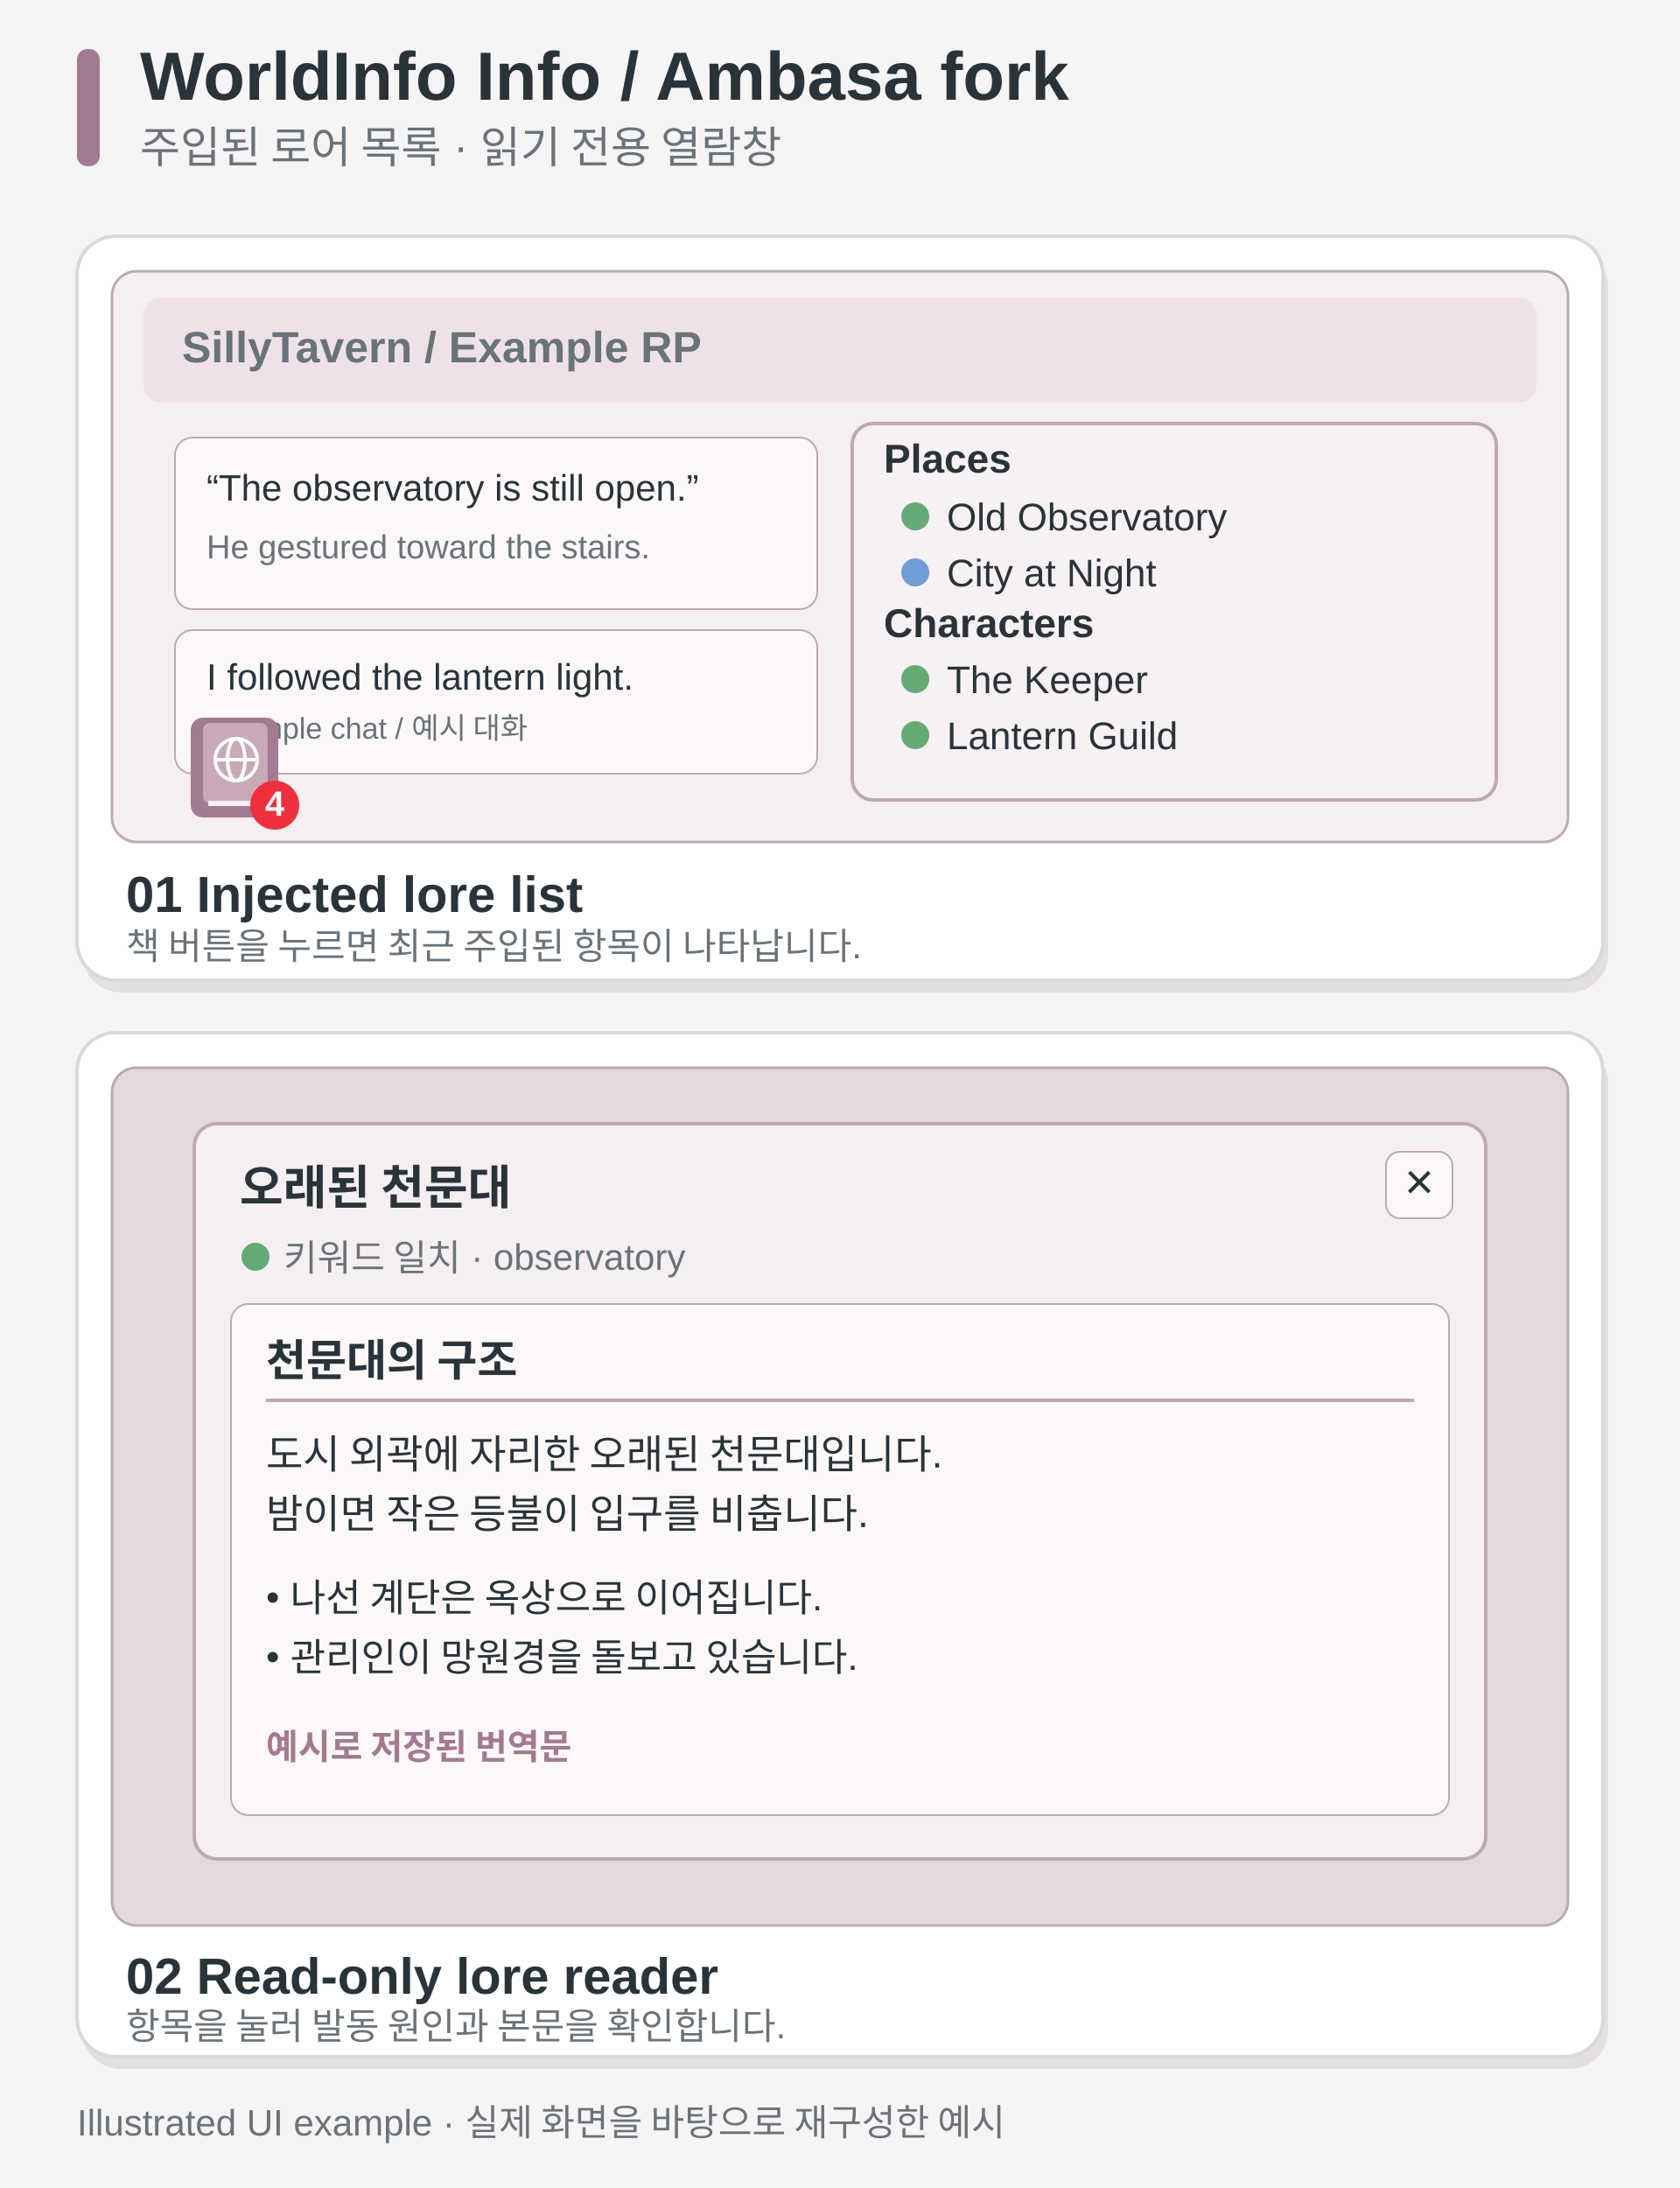
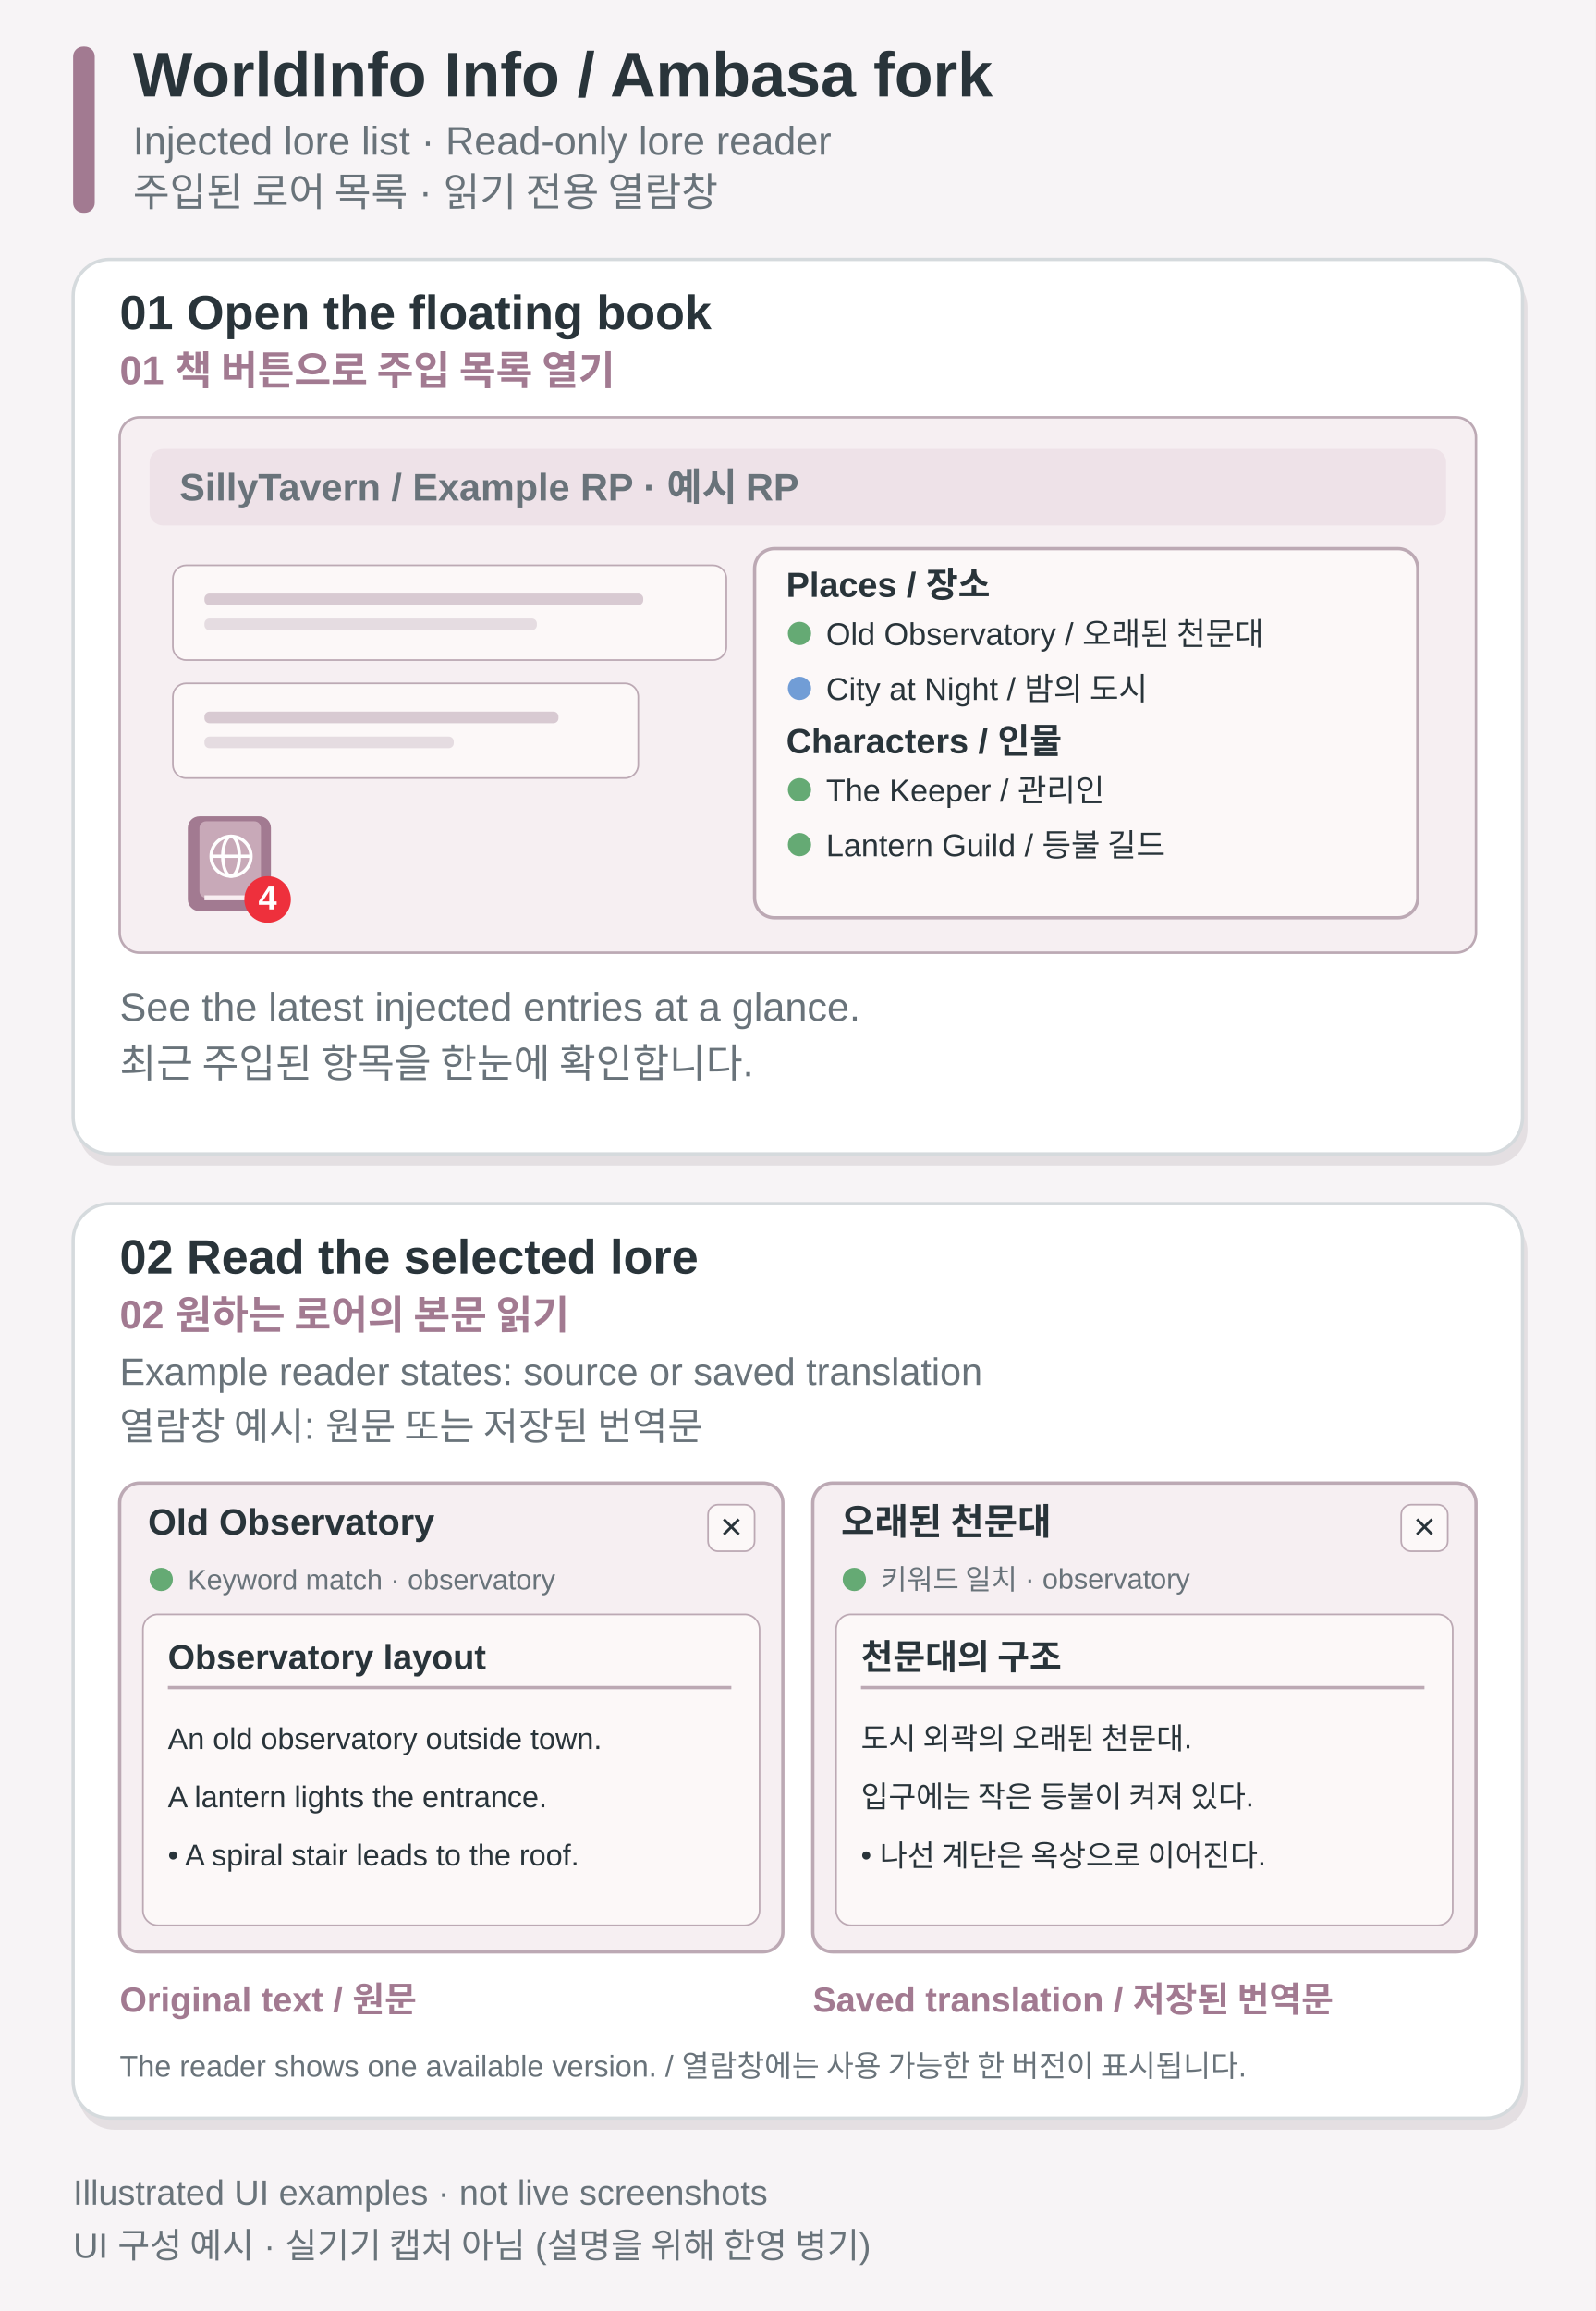
- <svg xmlns="http://www.w3.org/2000/svg" width="960" height="1250" viewBox="0 0 960 1250" role="img" aria-labelledby="title desc">
+ <svg xmlns="http://www.w3.org/2000/svg" width="960" height="1390" viewBox="0 0 960 1390" role="img" aria-labelledby="title desc">
  <g font-family="'Noto Sans KR','Apple SD Gothic Neo','Malgun Gothic',Arial,sans-serif">
-     <rect x="0" y="0" width="960" height="1250" rx="0" fill="#f7f4f6" stroke="none" stroke-width="1" />
-     <rect x="44" y="28" width="13" height="67" rx="6" fill="#a27a91" stroke="none" stroke-width="1" />
-     <text x="80" y="57" font-size="39" fill="#29343a" font-weight="600" text-anchor="start">WorldInfo Info / Ambasa fork</text>
-     <text x="80" y="93" font-size="25" fill="#69737a" font-weight="400" text-anchor="start">주입된 로어 목록 · 읽기 전용 열람창</text>
-     <rect x="47" y="142" width="872" height="425" rx="22" fill="#e4dfe2" stroke="none" stroke-width="1" />
-     <rect x="44" y="135" width="872" height="425" rx="22" fill="#ffffff" stroke="#d5dadd" stroke-width="2" />
-     <rect x="64" y="155" width="832" height="326" rx="14" fill="#f6eff2" stroke="#bca9b4" stroke-width="1.5" />
-     <rect x="82" y="170" width="796" height="60" rx="10" fill="#eee2e8" stroke="none" stroke-width="1" />
-     <text x="104" y="207" font-size="25" fill="#69737a" font-weight="600" text-anchor="start">SillyTavern / Example RP</text>
-     <rect x="100" y="250" width="367" height="98" rx="10" fill="#fcf8f8" stroke="#bca9b4" stroke-width="1" />
-     <text x="118" y="286" font-size="21" fill="#29343a" font-weight="400" text-anchor="start">“The observatory is still open.”</text>
-     <text x="118" y="319" font-size="19" fill="#69737a" font-weight="400" text-anchor="start">He gestured toward the stairs.</text>
-     <rect x="100" y="360" width="367" height="82" rx="10" fill="#fcf8f8" stroke="#bca9b4" stroke-width="1" />
-     <text x="118" y="394" font-size="21" fill="#29343a" font-weight="400" text-anchor="start">I followed the lantern light.</text>
-     <text x="118" y="422" font-size="17" fill="#69737a" font-weight="400" text-anchor="start">Example chat / 예시 대화</text>
-     <g transform="translate(109 410)">
+     <rect x="0" y="0" width="960" height="1390" rx="0" fill="#f7f4f6" stroke="none" stroke-width="1" />
+     <rect x="44" y="28" width="13" height="100" rx="6" fill="#a27a91" stroke="none" stroke-width="1" />
+     <text x="80" y="58" font-size="38" fill="#29343a" font-weight="600" text-anchor="start">WorldInfo Info / Ambasa fork</text>
+     <text x="80" y="93" font-size="24" fill="#69737a" font-weight="400" text-anchor="start">Injected lore list · Read-only lore reader</text>
+     <text x="80" y="124" font-size="24" fill="#69737a" font-weight="400" text-anchor="start">주입된 로어 목록 · 읽기 전용 열람창</text>
+     <rect x="47" y="163" width="872" height="538" rx="22" fill="#e4dfe2" stroke="none" stroke-width="1" />
+     <rect x="44" y="156" width="872" height="538" rx="22" fill="#ffffff" stroke="#d5dadd" stroke-width="2" />
+     <text x="72" y="198" font-size="29" fill="#29343a" font-weight="600" text-anchor="start">01  Open the floating book</text>
+     <text x="72" y="231" font-size="24" fill="#a27a91" font-weight="600" text-anchor="start">01  책 버튼으로 주입 목록 열기</text>
+     <rect x="72" y="251" width="816" height="322" rx="12" fill="#f6eff2" stroke="#bca9b4" stroke-width="1.5" />
+     <rect x="90" y="270" width="780" height="46" rx="8" fill="#eee2e8" stroke="none" stroke-width="1" />
+     <text x="108" y="301" font-size="23" fill="#69737a" font-weight="600" text-anchor="start">SillyTavern / Example RP · 예시 RP</text>
+     <rect x="104" y="340" width="333" height="57" rx="8" fill="#fcf8f8" stroke="#bca9b4" stroke-width="1" />
+     <rect x="123" y="357" width="264" height="7" rx="3" fill="#d8cad2" stroke="none" stroke-width="1" />
+     <rect x="123" y="372" width="200" height="7" rx="3" fill="#e5dce1" stroke="none" stroke-width="1" />
+     <rect x="104" y="411" width="280" height="57" rx="8" fill="#fcf8f8" stroke="#bca9b4" stroke-width="1" />
+     <rect x="123" y="428" width="213" height="7" rx="3" fill="#d8cad2" stroke="none" stroke-width="1" />
+     <rect x="123" y="443" width="150" height="7" rx="3" fill="#e5dce1" stroke="none" stroke-width="1" />
+     <g transform="translate(113 491)">
      <rect x="0" y="0" width="50" height="57" rx="7" fill="#a27a91" stroke="none" stroke-width="1" />
      <rect x="7" y="3" width="37" height="46" rx="4" fill="#c8a9b8" stroke="none" stroke-width="1" />
      <path d="M10 49L40 49" stroke="#f8eef1" stroke-width="3" fill="none" />
      <circle cx="26" cy="24" r="12" fill="none" stroke="#fff" stroke-width="2" />
      <ellipse cx="26" cy="24" rx="5" ry="12" fill="none" stroke="#fff" stroke-width="2" />
      <path d="M14 24L38 24" stroke="#fff" stroke-width="2" fill="none" />
      <circle cx="48" cy="50" r="14" fill="#ee303c" />
      <text x="48" y="56" font-size="20" fill="#fff" font-weight="700" text-anchor="middle">4</text>
    </g>
-     <rect x="487" y="242" width="368" height="215" rx="12" fill="#f8f1f4" stroke="#bca9b4" stroke-width="2" />
-     <text x="505" y="270" font-size="23" fill="#29343a" font-weight="700" text-anchor="start">Places</text>
-     <circle cx="523" cy="295" r="8" fill="#65aa74" />
-     <text x="541" y="303" font-size="22" fill="#29343a" font-weight="400" text-anchor="start">Old Observatory</text>
-     <circle cx="523" cy="327" r="8" fill="#719dd6" />
-     <text x="541" y="335" font-size="22" fill="#29343a" font-weight="400" text-anchor="start">City at Night</text>
-     <text x="505" y="364" font-size="23" fill="#29343a" font-weight="700" text-anchor="start">Characters</text>
-     <circle cx="523" cy="388" r="8" fill="#65aa74" />
-     <text x="541" y="396" font-size="22" fill="#29343a" font-weight="400" text-anchor="start">The Keeper</text>
-     <circle cx="523" cy="420" r="8" fill="#65aa74" />
-     <text x="541" y="428" font-size="22" fill="#29343a" font-weight="400" text-anchor="start">Lantern Guild</text>
-     <text x="72" y="521" font-size="29" fill="#29343a" font-weight="600" text-anchor="start">01  Injected lore list</text>
-     <text x="72" y="548" font-size="21" fill="#69737a" font-weight="400" text-anchor="start">책 버튼을 누르면 최근 주입된 항목이 나타납니다.</text>
-     <rect x="47" y="597" width="872" height="585" rx="22" fill="#e4dfe2" stroke="none" stroke-width="1" />
-     <rect x="44" y="590" width="872" height="585" rx="22" fill="#ffffff" stroke="#d5dadd" stroke-width="2" />
-     <rect x="64" y="610" width="832" height="490" rx="14" fill="#e3d9df" stroke="#bca9b4" stroke-width="1.5" />
-     <rect x="111" y="642" width="738" height="420" rx="13" fill="#f6eff2" stroke="#bca9b4" stroke-width="2" />
-     <text x="137" y="688" font-size="27" fill="#29343a" font-weight="600" text-anchor="start">오래된 천문대</text>
-     <rect x="792" y="658" width="38" height="38" rx="8" fill="#fcf8f8" stroke="#bca9b4" stroke-width="1" />
-     <text x="811" y="685" font-size="29" fill="#29343a" font-weight="400" text-anchor="middle">×</text>
-     <circle cx="146" cy="718" r="8" fill="#65aa74" />
-     <text x="162" y="726" font-size="21" fill="#69737a" font-weight="400" text-anchor="start">키워드 일치 · observatory</text>
-     <rect x="132" y="745" width="696" height="292" rx="10" fill="#fcf8f8" stroke="#bca9b4" stroke-width="1" />
-     <text x="152" y="786" font-size="25" fill="#29343a" font-weight="700" text-anchor="start">천문대의 구조</text>
-     <path d="M152 800L808 800" stroke="#bca9b4" stroke-width="2" fill="none" />
-     <text x="152" y="839" font-size="23" fill="#29343a" font-weight="400" text-anchor="start">도시 외곽에 자리한 오래된 천문대입니다.</text>
-     <text x="152" y="873" font-size="23" fill="#29343a" font-weight="400" text-anchor="start">밤이면 작은 등불이 입구를 비춥니다.</text>
-     <text x="152" y="920" font-size="22" fill="#29343a" font-weight="400" text-anchor="start">•  나선 계단은 옥상으로 이어집니다.</text>
-     <text x="152" y="954" font-size="22" fill="#29343a" font-weight="400" text-anchor="start">•  관리인이 망원경을 돌보고 있습니다.</text>
-     <text x="152" y="1005" font-size="20" fill="#a27a91" font-weight="600" text-anchor="start">예시로 저장된 번역문</text>
-     <text x="72" y="1139" font-size="29" fill="#29343a" font-weight="600" text-anchor="start">02  Read-only lore reader</text>
-     <text x="72" y="1165" font-size="21" fill="#69737a" font-weight="400" text-anchor="start">항목을 눌러 발동 원인과 본문을 확인합니다.</text>
-     <text x="44" y="1220" font-size="21" fill="#69737a" font-weight="400" text-anchor="start">Illustrated UI example · 실제 화면을 바탕으로 재구성한 예시</text>
+     <rect x="454" y="330" width="399" height="222" rx="12" fill="#fcf8f8" stroke="#bca9b4" stroke-width="2" />
+     <text x="473" y="359" font-size="21" fill="#29343a" font-weight="700" text-anchor="start">Places / 장소</text>
+     <circle cx="481" cy="381" r="7" fill="#65aa74" />
+     <text x="497" y="388" font-size="19" fill="#29343a" font-weight="400" text-anchor="start">Old Observatory / 오래된 천문대</text>
+     <circle cx="481" cy="414" r="7" fill="#719dd6" />
+     <text x="497" y="421" font-size="19" fill="#29343a" font-weight="400" text-anchor="start">City at Night / 밤의 도시</text>
+     <text x="473" y="453" font-size="21" fill="#29343a" font-weight="700" text-anchor="start">Characters / 인물</text>
+     <circle cx="481" cy="475" r="7" fill="#65aa74" />
+     <text x="497" y="482" font-size="19" fill="#29343a" font-weight="400" text-anchor="start">The Keeper / 관리인</text>
+     <circle cx="481" cy="508" r="7" fill="#65aa74" />
+     <text x="497" y="515" font-size="19" fill="#29343a" font-weight="400" text-anchor="start">Lantern Guild / 등불 길드</text>
+     <text x="72" y="614" font-size="24" fill="#69737a" font-weight="400" text-anchor="start">See the latest injected entries at a glance.</text>
+     <text x="72" y="648" font-size="24" fill="#69737a" font-weight="400" text-anchor="start">최근 주입된 항목을 한눈에 확인합니다.</text>
+     <rect x="47" y="731" width="872" height="550" rx="22" fill="#e4dfe2" stroke="none" stroke-width="1" />
+     <rect x="44" y="724" width="872" height="550" rx="22" fill="#ffffff" stroke="#d5dadd" stroke-width="2" />
+     <text x="72" y="766" font-size="29" fill="#29343a" font-weight="600" text-anchor="start">02  Read the selected lore</text>
+     <text x="72" y="799" font-size="24" fill="#a27a91" font-weight="600" text-anchor="start">02  원하는 로어의 본문 읽기</text>
+     <text x="72" y="833" font-size="23" fill="#69737a" font-weight="400" text-anchor="start">Example reader states: source or saved translation</text>
+     <text x="72" y="866" font-size="23" fill="#69737a" font-weight="400" text-anchor="start">열람창 예시: 원문 또는 저장된 번역문</text>
+     <rect x="72" y="892" width="399" height="282" rx="12" fill="#f6eff2" stroke="#bca9b4" stroke-width="2" />
+     <text x="89" y="923" font-size="22" fill="#29343a" font-weight="600" text-anchor="start">Old Observatory</text>
+     <rect x="426" y="905" width="28" height="28" rx="6" fill="#fcf8f8" stroke="#bca9b4" stroke-width="1" />
+     <text x="440" y="926" font-size="23" fill="#29343a" font-weight="400" text-anchor="middle">×</text>
+     <circle cx="97" cy="950" r="7" fill="#65aa74" />
+     <text x="113" y="956" font-size="17" fill="#69737a" font-weight="400" text-anchor="start">Keyword match · observatory</text>
+     <rect x="86" y="971" width="371" height="187" rx="9" fill="#fcf8f8" stroke="#bca9b4" stroke-width="1" />
+     <text x="101" y="1004" font-size="21" fill="#29343a" font-weight="700" text-anchor="start">Observatory layout</text>
+     <path d="M101 1015L440 1015" stroke="#bca9b4" stroke-width="2" fill="none" />
+     <text x="101" y="1052" font-size="18" fill="#29343a" font-weight="400" text-anchor="start">An old observatory outside town.</text>
+     <text x="101" y="1087" font-size="18" fill="#29343a" font-weight="400" text-anchor="start">A lantern lights the entrance.</text>
+     <text x="101" y="1122" font-size="18" fill="#29343a" font-weight="400" text-anchor="start">• A spiral stair leads to the roof.</text>
+     <rect x="489" y="892" width="399" height="282" rx="12" fill="#f6eff2" stroke="#bca9b4" stroke-width="2" />
+     <text x="506" y="923" font-size="22" fill="#29343a" font-weight="600" text-anchor="start">오래된 천문대</text>
+     <rect x="843" y="905" width="28" height="28" rx="6" fill="#fcf8f8" stroke="#bca9b4" stroke-width="1" />
+     <text x="857" y="926" font-size="23" fill="#29343a" font-weight="400" text-anchor="middle">×</text>
+     <circle cx="514" cy="950" r="7" fill="#65aa74" />
+     <text x="530" y="956" font-size="17" fill="#69737a" font-weight="400" text-anchor="start">키워드 일치 · observatory</text>
+     <rect x="503" y="971" width="371" height="187" rx="9" fill="#fcf8f8" stroke="#bca9b4" stroke-width="1" />
+     <text x="518" y="1004" font-size="21" fill="#29343a" font-weight="700" text-anchor="start">천문대의 구조</text>
+     <path d="M518 1015L857 1015" stroke="#bca9b4" stroke-width="2" fill="none" />
+     <text x="518" y="1052" font-size="18" fill="#29343a" font-weight="400" text-anchor="start">도시 외곽의 오래된 천문대.</text>
+     <text x="518" y="1087" font-size="18" fill="#29343a" font-weight="400" text-anchor="start">입구에는 작은 등불이 켜져 있다.</text>
+     <text x="518" y="1122" font-size="18" fill="#29343a" font-weight="400" text-anchor="start">• 나선 계단은 옥상으로 이어진다.</text>
+     <text x="72" y="1210" font-size="21" fill="#a27a91" font-weight="600" text-anchor="start">Original text / 원문</text>
+     <text x="489" y="1210" font-size="21" fill="#a27a91" font-weight="600" text-anchor="start">Saved translation / 저장된 번역문</text>
+     <text x="72" y="1249" font-size="18" fill="#69737a" font-weight="400" text-anchor="start">The reader shows one available version. / 열람창에는 사용 가능한 한 버전이 표시됩니다.</text>
+     <text x="44" y="1326" font-size="21" fill="#69737a" font-weight="400" text-anchor="start">Illustrated UI examples · not live screenshots</text>
+     <text x="44" y="1358" font-size="21" fill="#69737a" font-weight="400" text-anchor="start">UI 구성 예시 · 실기기 캡처 아님 (설명을 위해 한영 병기)</text>
  </g>
</svg>
